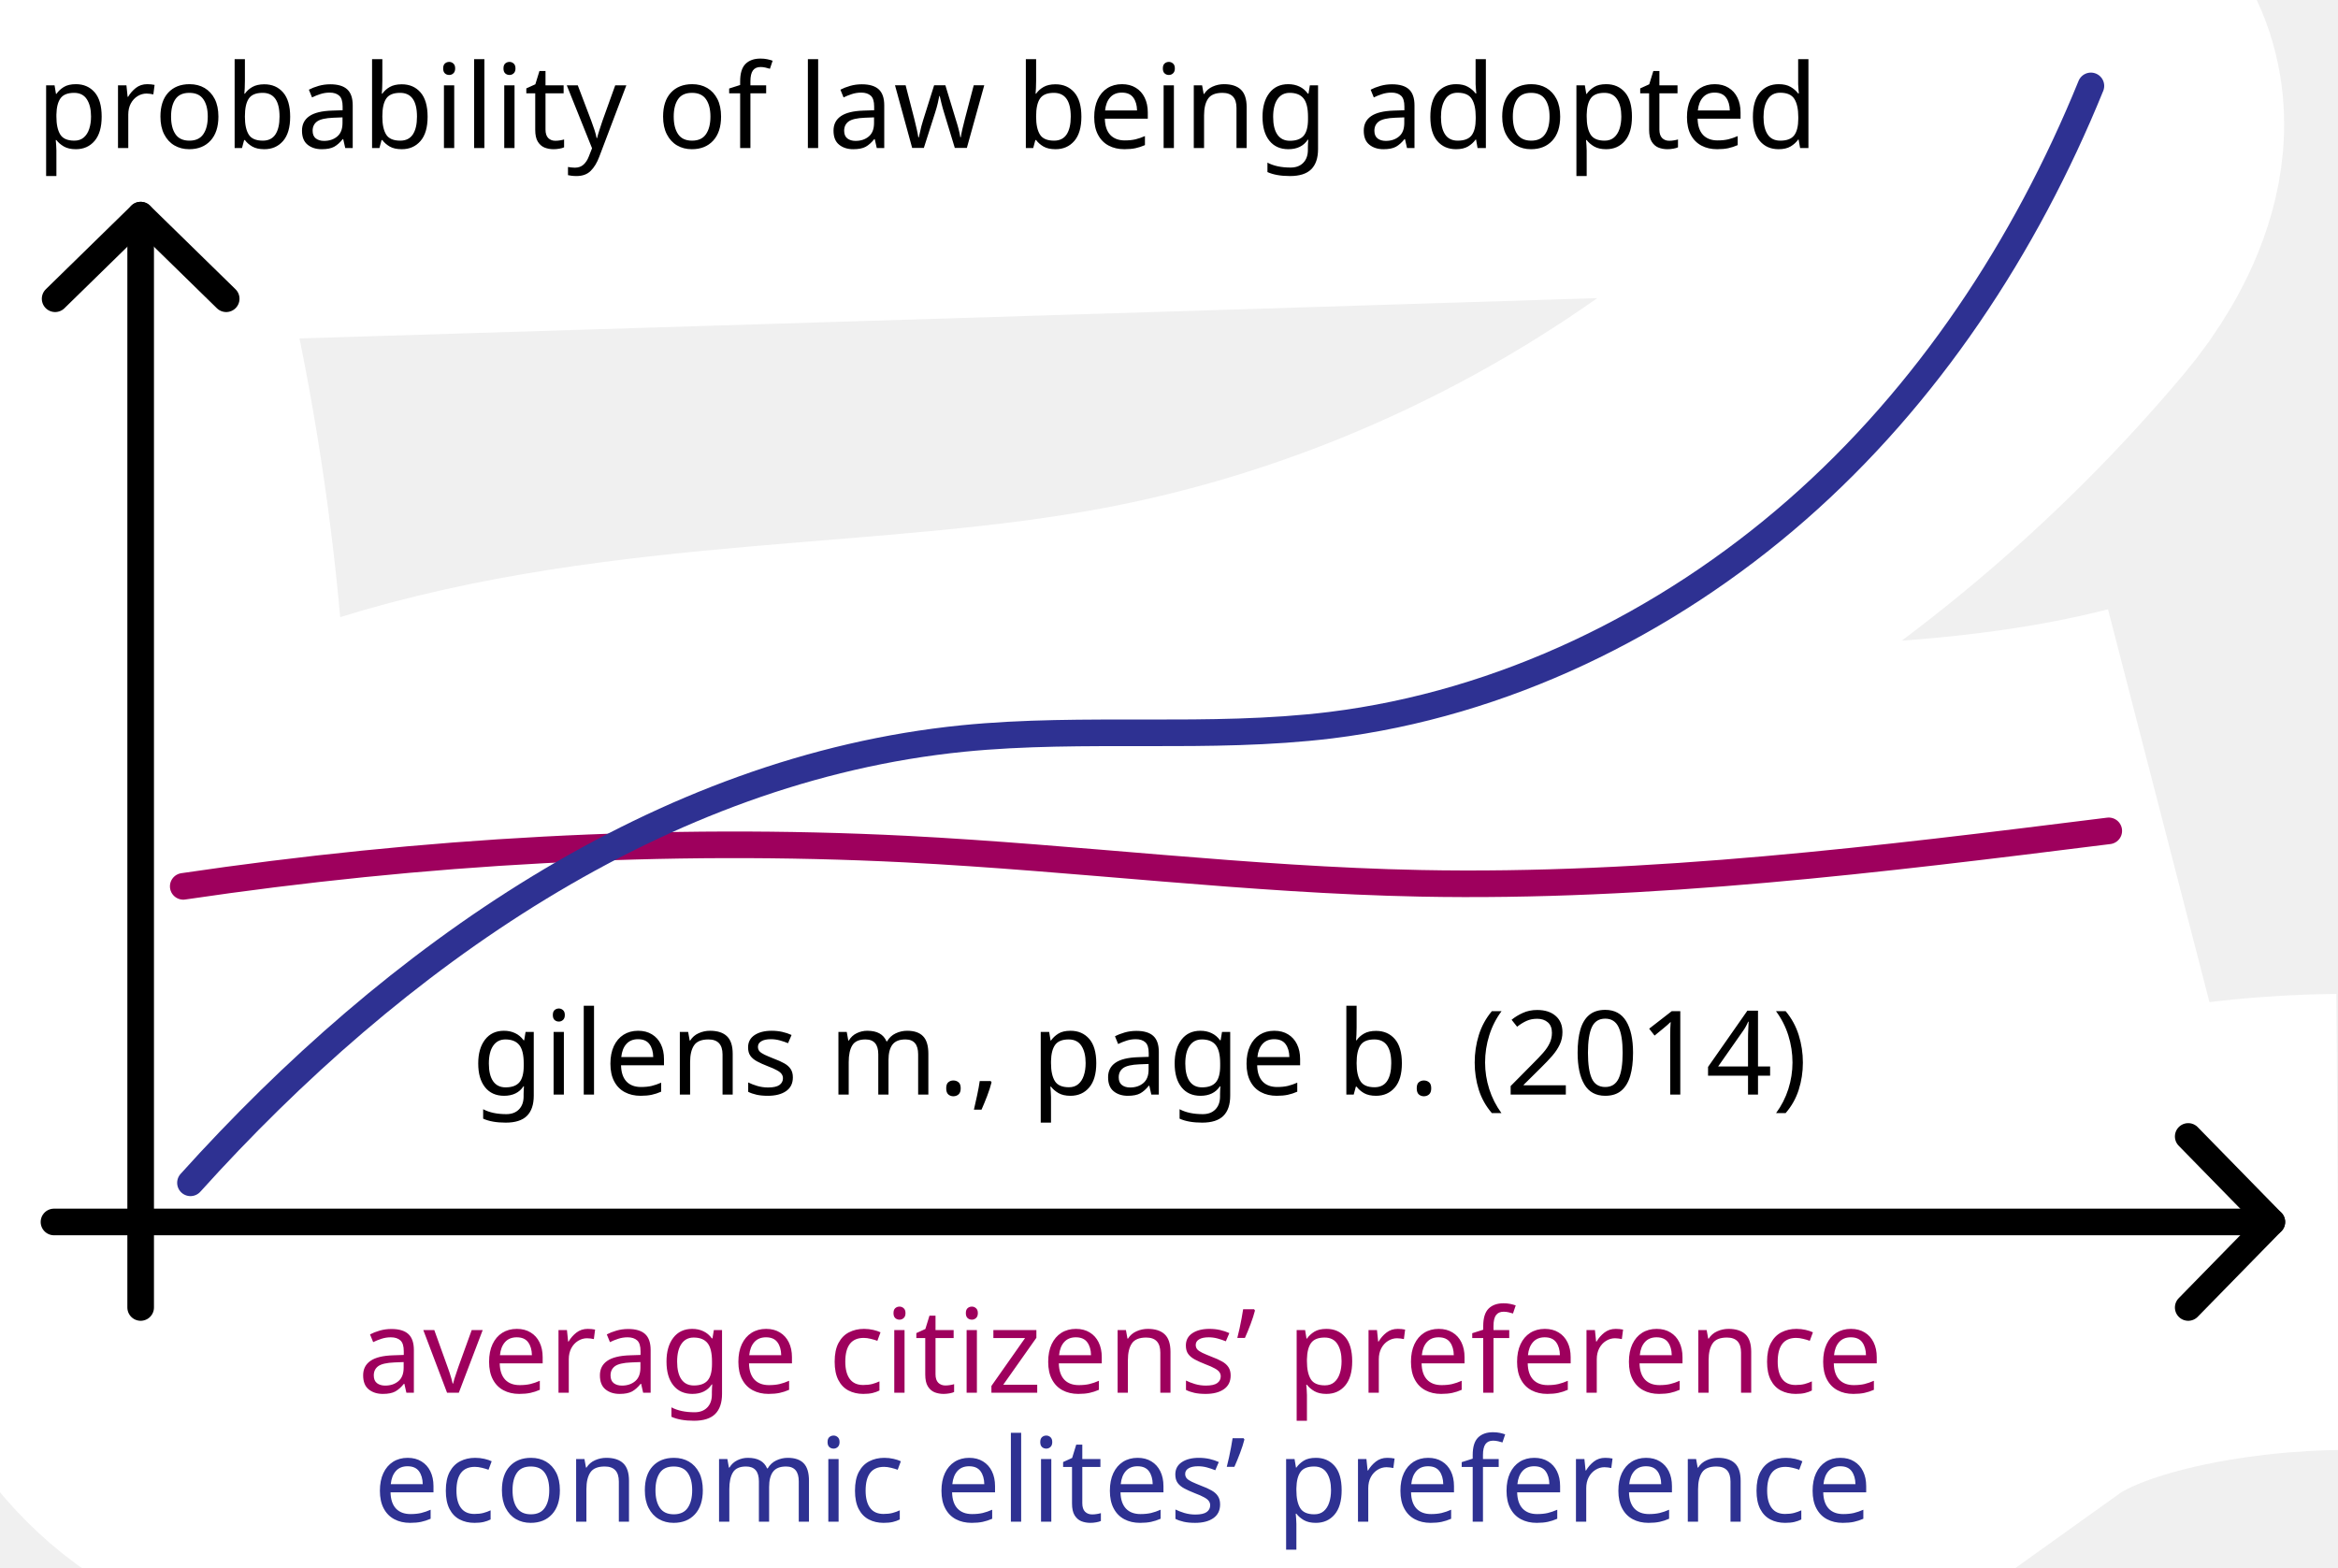
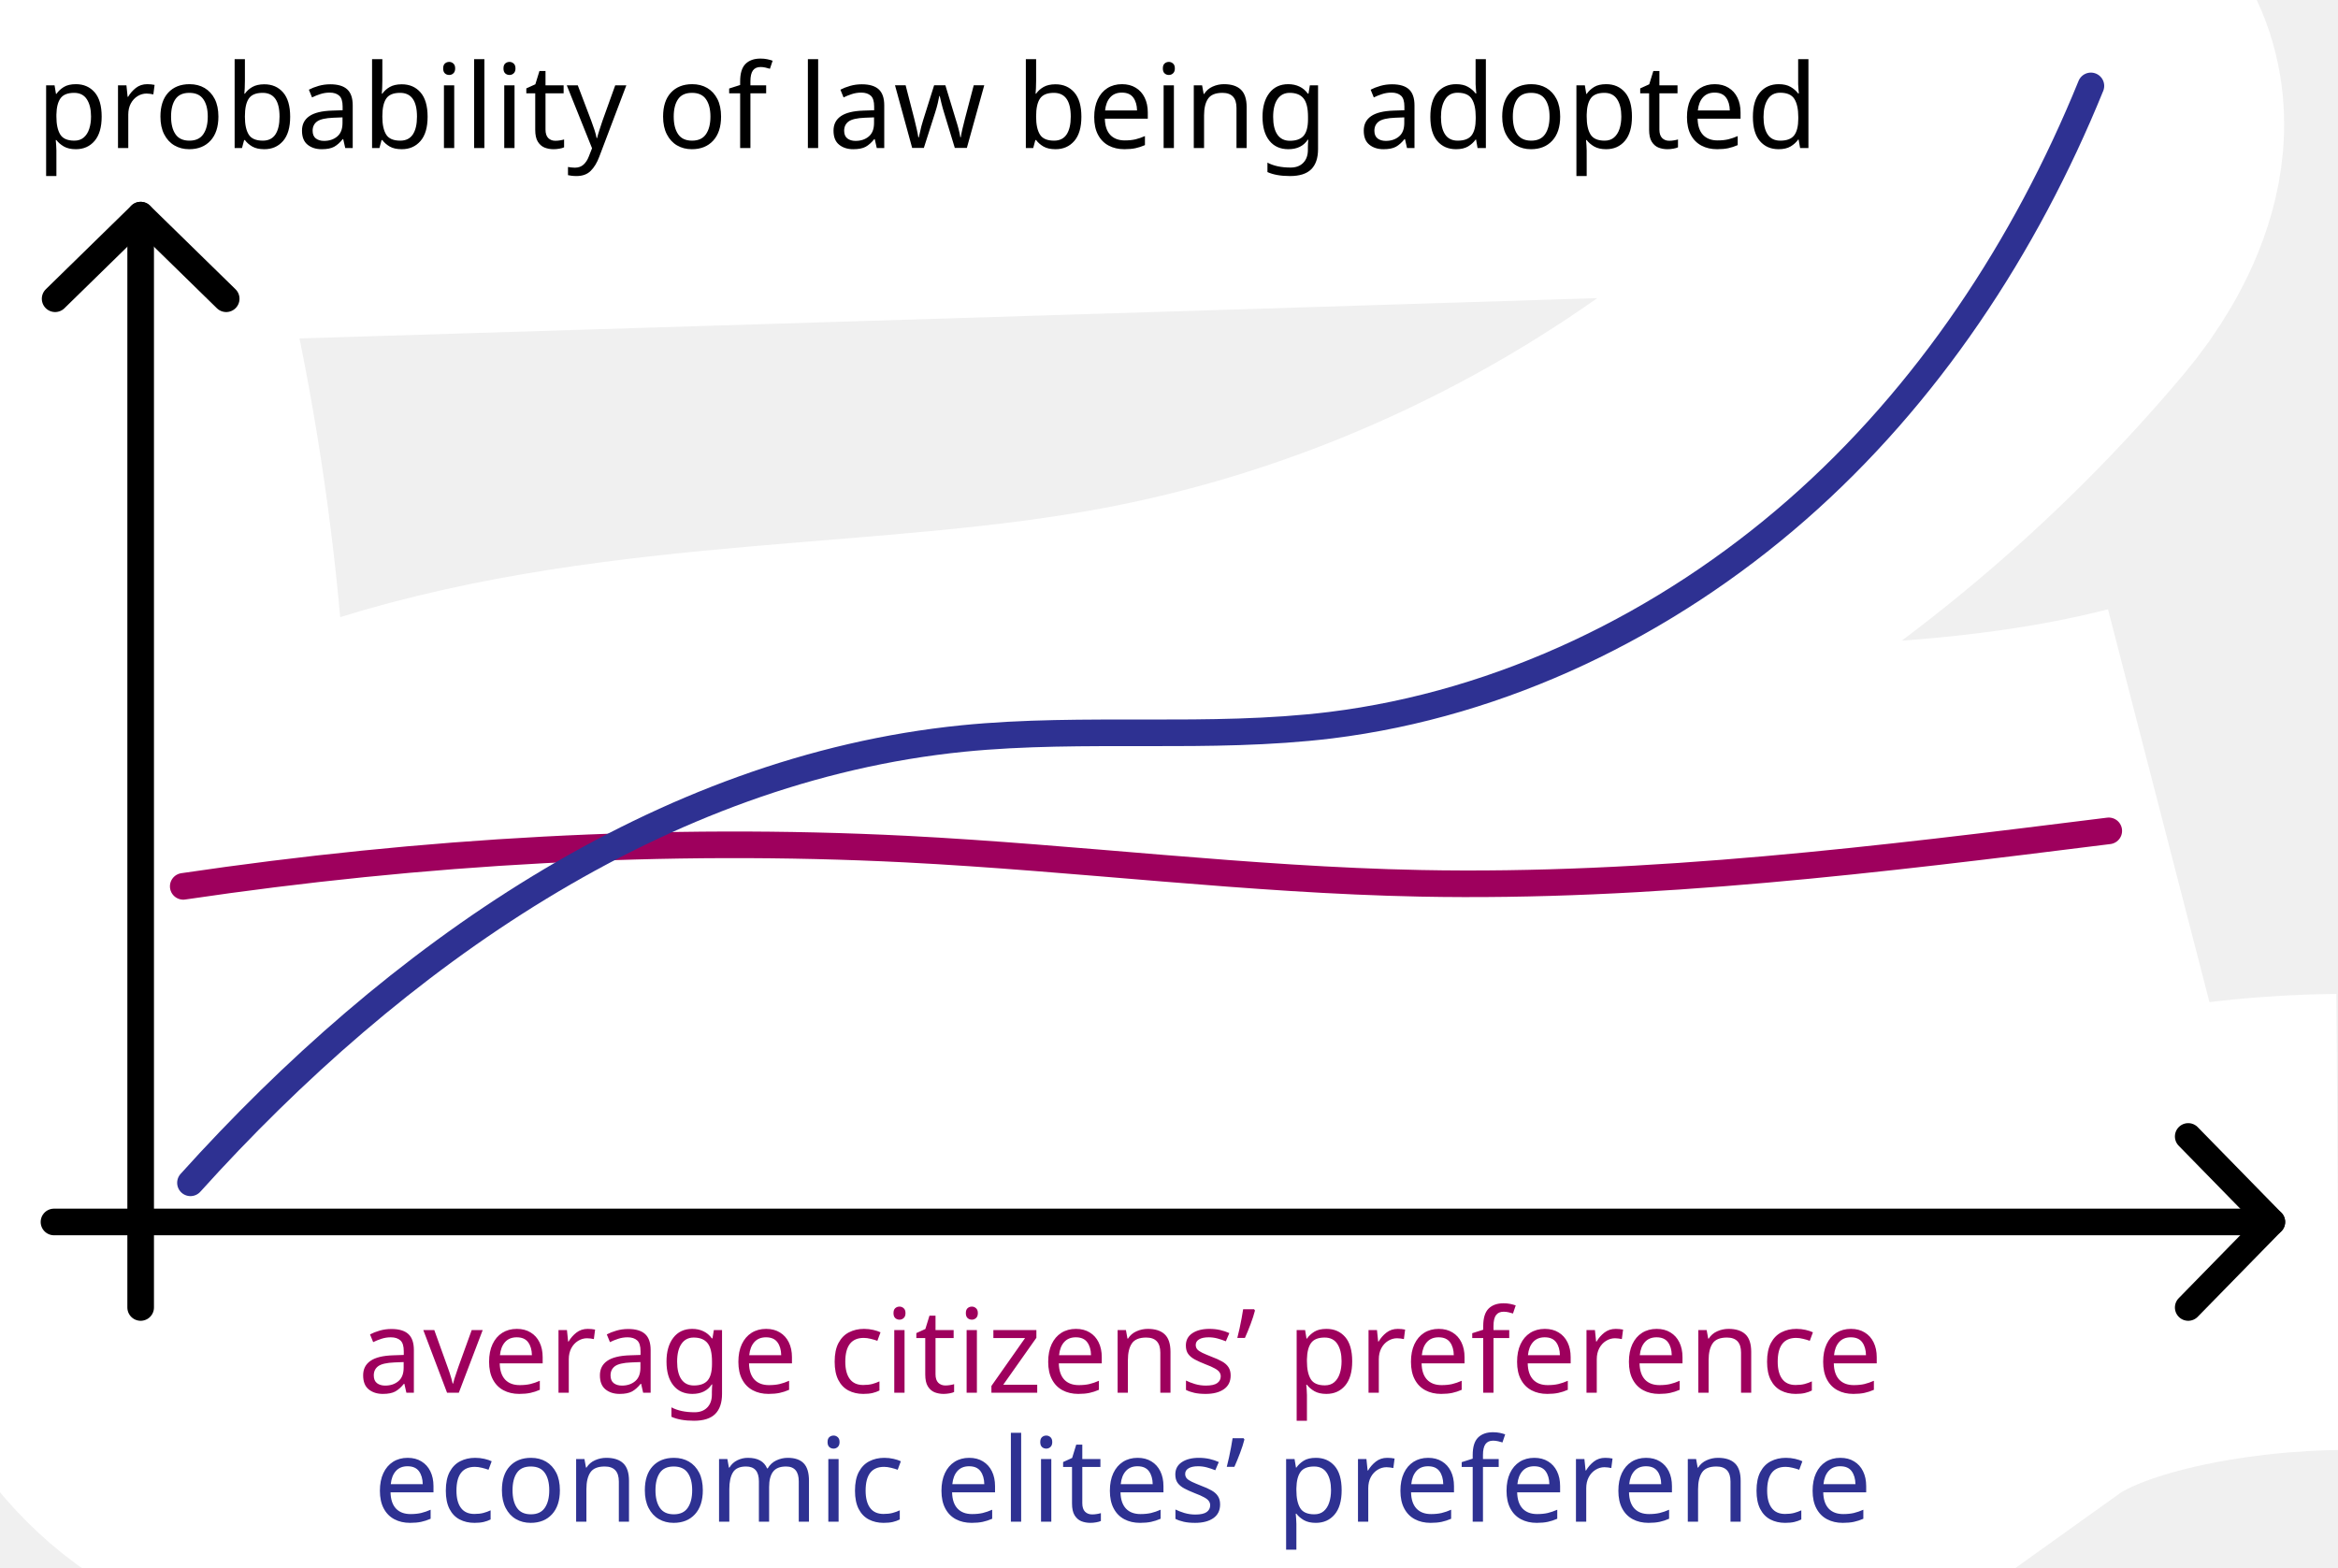
<svg xmlns="http://www.w3.org/2000/svg" version="1.1" id="Layer_1" x="0px" y="0px" viewBox="0 0 615 412.4" enable-background="new 0 0 615 412.4" xml:space="preserve">
  <path fill="none" stroke="#FFFFFF" stroke-width="120" stroke-linejoin="bevel" stroke-miterlimit="10" d="M615,321.5  c-28,0.2-69.6,6.3-92.3,22.6c-32.8,23.5-65.7,47-98.5,70.4c-4.8-27.8,12.9-53.8,28.9-77s32-51.1,23.6-78  c-11.2-8.4-28.1-2.6-37.3,7.9c-9.2,10.6-13.1,24.5-18.7,37.3c-23.1,53.1-80.6,89.1-138.4,86.8c-5.6-13.4-2.6-29.2,4.8-41.8  c7.3-12.6,18.5-22.4,29.8-31.6c12-9.7,25.8-23.8,19.9-38.1c-5.3-12.7-23.8-14.4-35.5-7.2c-11.7,7.2-18.5,20-25.8,31.7  c-29.7,47.2-77.1,82.9-130.6,98.4c-11-20-7.4-45.4,3.5-65.4c10.9-20,28.2-35.7,45.2-50.7c6.5-5.7,13.6-13.9,10.2-21.8  c-2.4-5.5-9.3-7.9-15.1-6.7s-10.7,5.2-14.9,9.5c-17.5,18.2-25.4,43.2-38.2,64.9c-12.8,21.7-34.8,42-59.8,38.7  C54,368.7,38,348.7,32.5,327.7s-3-43.2-1.6-65c3.9-59.1-0.9-118.7-14.1-176.5C14,74.2,11,61.1,16.4,50c8.3-17.1,31-20,50-20.6  c149-4.6,297.9-9.2,446.9-13.9c8-0.2,16.9-0.2,22.7,5.4c10.5,10.1,2,27.6-7.3,38.7c-57.8,69-140.2,117-228.7,133.3  c-64.1,11.8-131.2,7.6-193.5,27c-7.1,2.2-14.8,5.3-18.3,11.9c-4.1,7.8-0.3,18.1,6.7,23.5c7,5.5,16.2,7.1,25,7.3  c31.2,0.9,60.8-12.4,90.9-20.6c106.1-28.9,252.2,3.9,358.7-23.6" />
-   <text transform="matrix(1 0 0 1 124.1069 287.9922)" font-family="'PermanentMarker'" font-size="30.742">gilens m., page b. (2014)</text>
  <g>
    <line fill="none" stroke="#000000" stroke-width="7" stroke-linecap="round" stroke-linejoin="round" stroke-miterlimit="10" x1="37" y1="56.6" x2="37" y2="344" />
    <line fill="none" stroke="#000000" stroke-width="7" stroke-linecap="round" stroke-linejoin="round" stroke-miterlimit="10" x1="14.2" y1="321.5" x2="597.6" y2="321.5" />
    <polyline fill="none" stroke="#000000" stroke-width="7" stroke-linecap="round" stroke-linejoin="round" stroke-miterlimit="10" points="   14.5,78.6 37,56.6 59.5,78.6  " />
    <polyline fill="none" stroke="#000000" stroke-width="7" stroke-linecap="round" stroke-linejoin="round" stroke-miterlimit="10" points="   575.6,299 597.6,321.5 575.6,344  " />
  </g>
  <text transform="matrix(1 0 0 1 9.5239 38.9434)" font-family="'PermanentMarker'" font-size="30.742">probability of law being adopted</text>
  <g>
    <text transform="matrix(1 0 0 1 94.1006 366.4253)" fill="#9E005D" font-family="'PermanentMarker'" font-size="30.742">average citizens’ preference</text>
    <path fill="none" stroke="#9E005D" stroke-width="7" stroke-linecap="round" stroke-miterlimit="10" d="M48.2,233.2   c62.9-9.3,126.6-13,190.1-9.8c45.1,2.3,90.1,8.1,135.3,9c60.6,1.2,121-6.3,181.1-13.8" />
  </g>
  <g>
    <text transform="matrix(1 0 0 1 98.2437 400.3521)" fill="#2E3192" font-family="'PermanentMarker'" font-size="30.742">economic elites’ preference</text>
    <path fill="none" stroke="#2E3192" stroke-width="7" stroke-linecap="round" stroke-miterlimit="10" d="M50.1,311.2   c53.5-59.4,123.6-108.9,203.2-116.9c32.1-3.2,64.7,0.4,96.7-3.5c45.3-5.6,88.2-26.5,122.6-56.6S532.8,64.9,550,22.6" />
  </g>
</svg>
